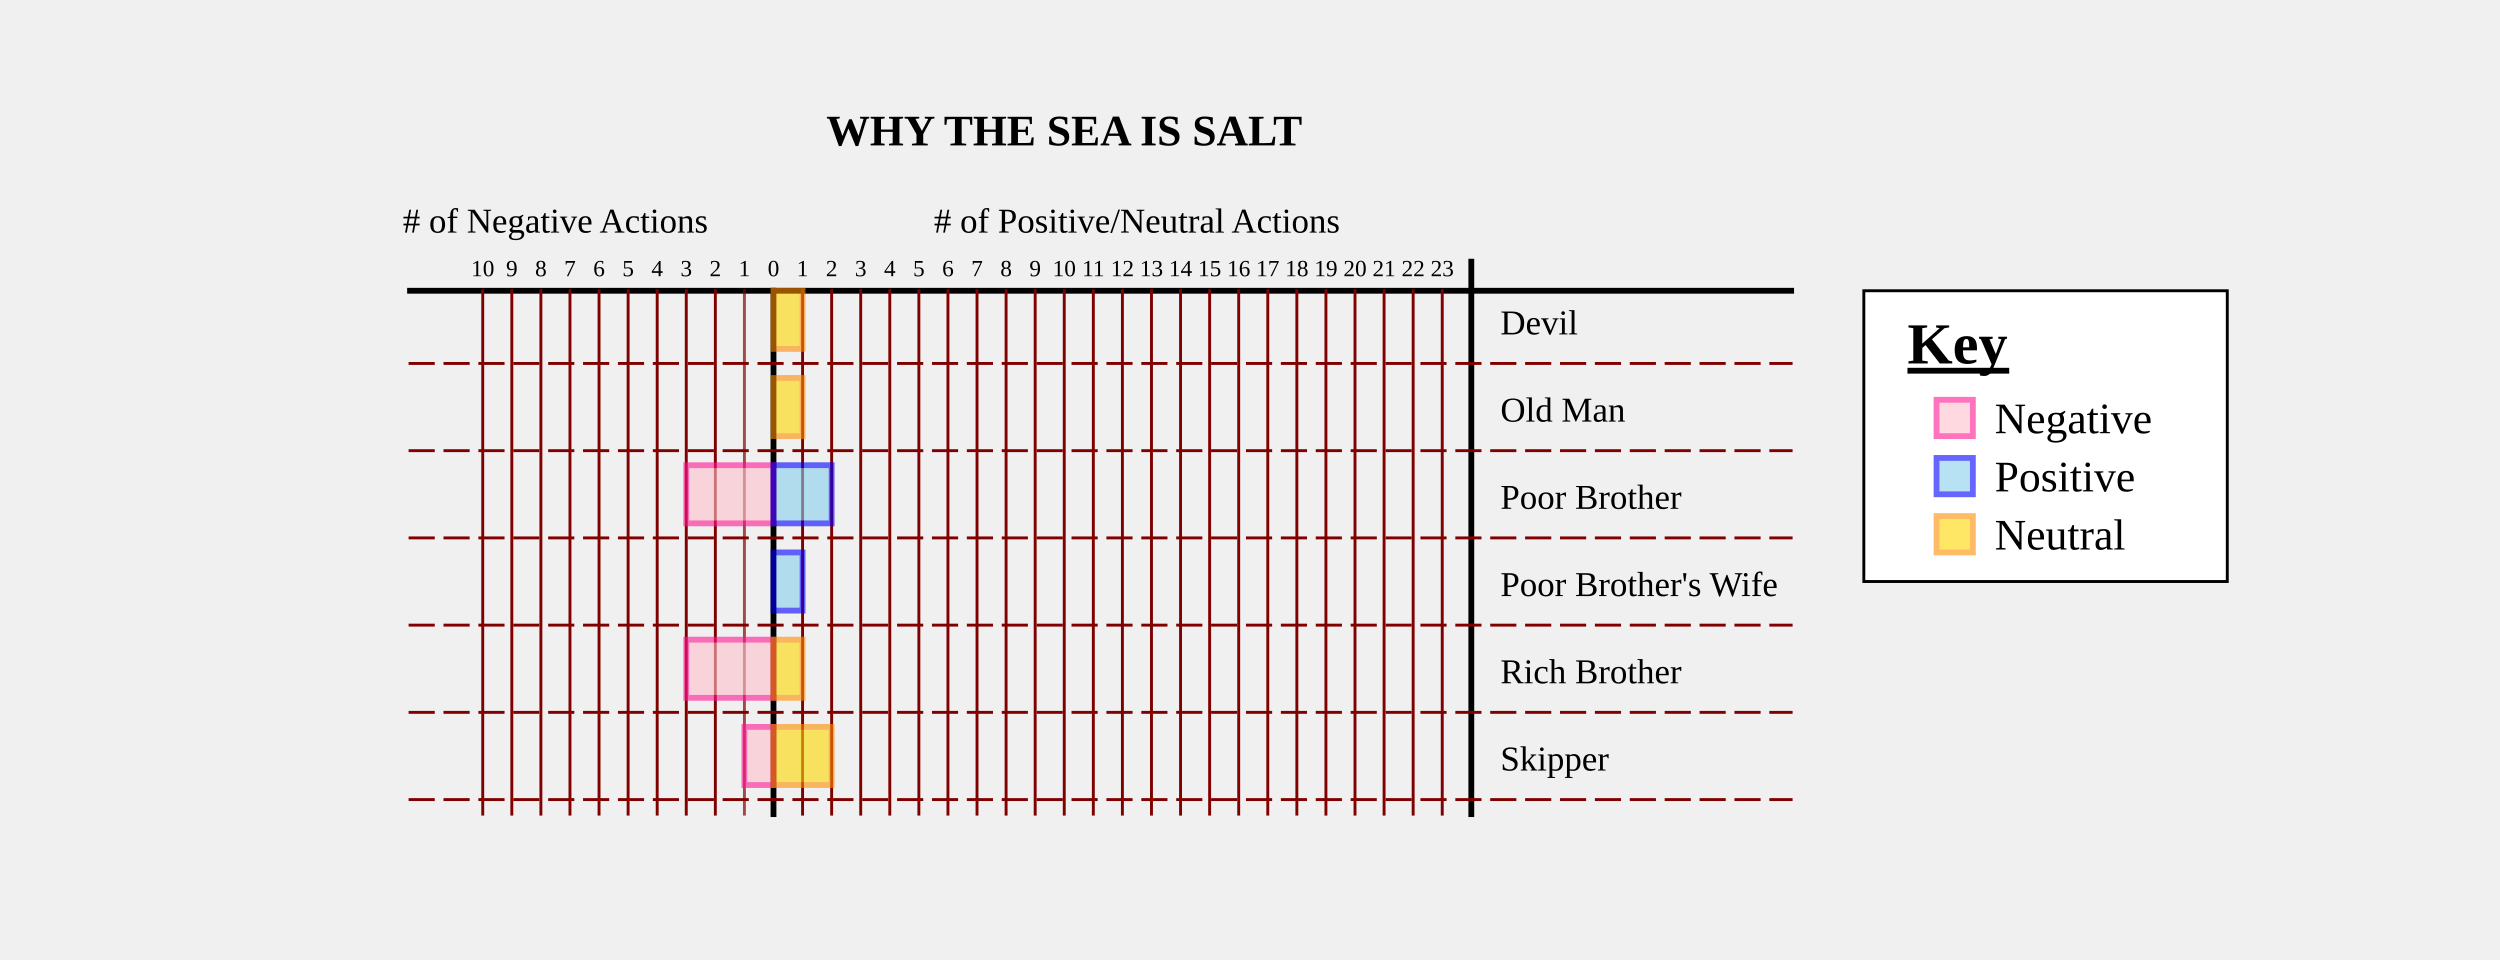
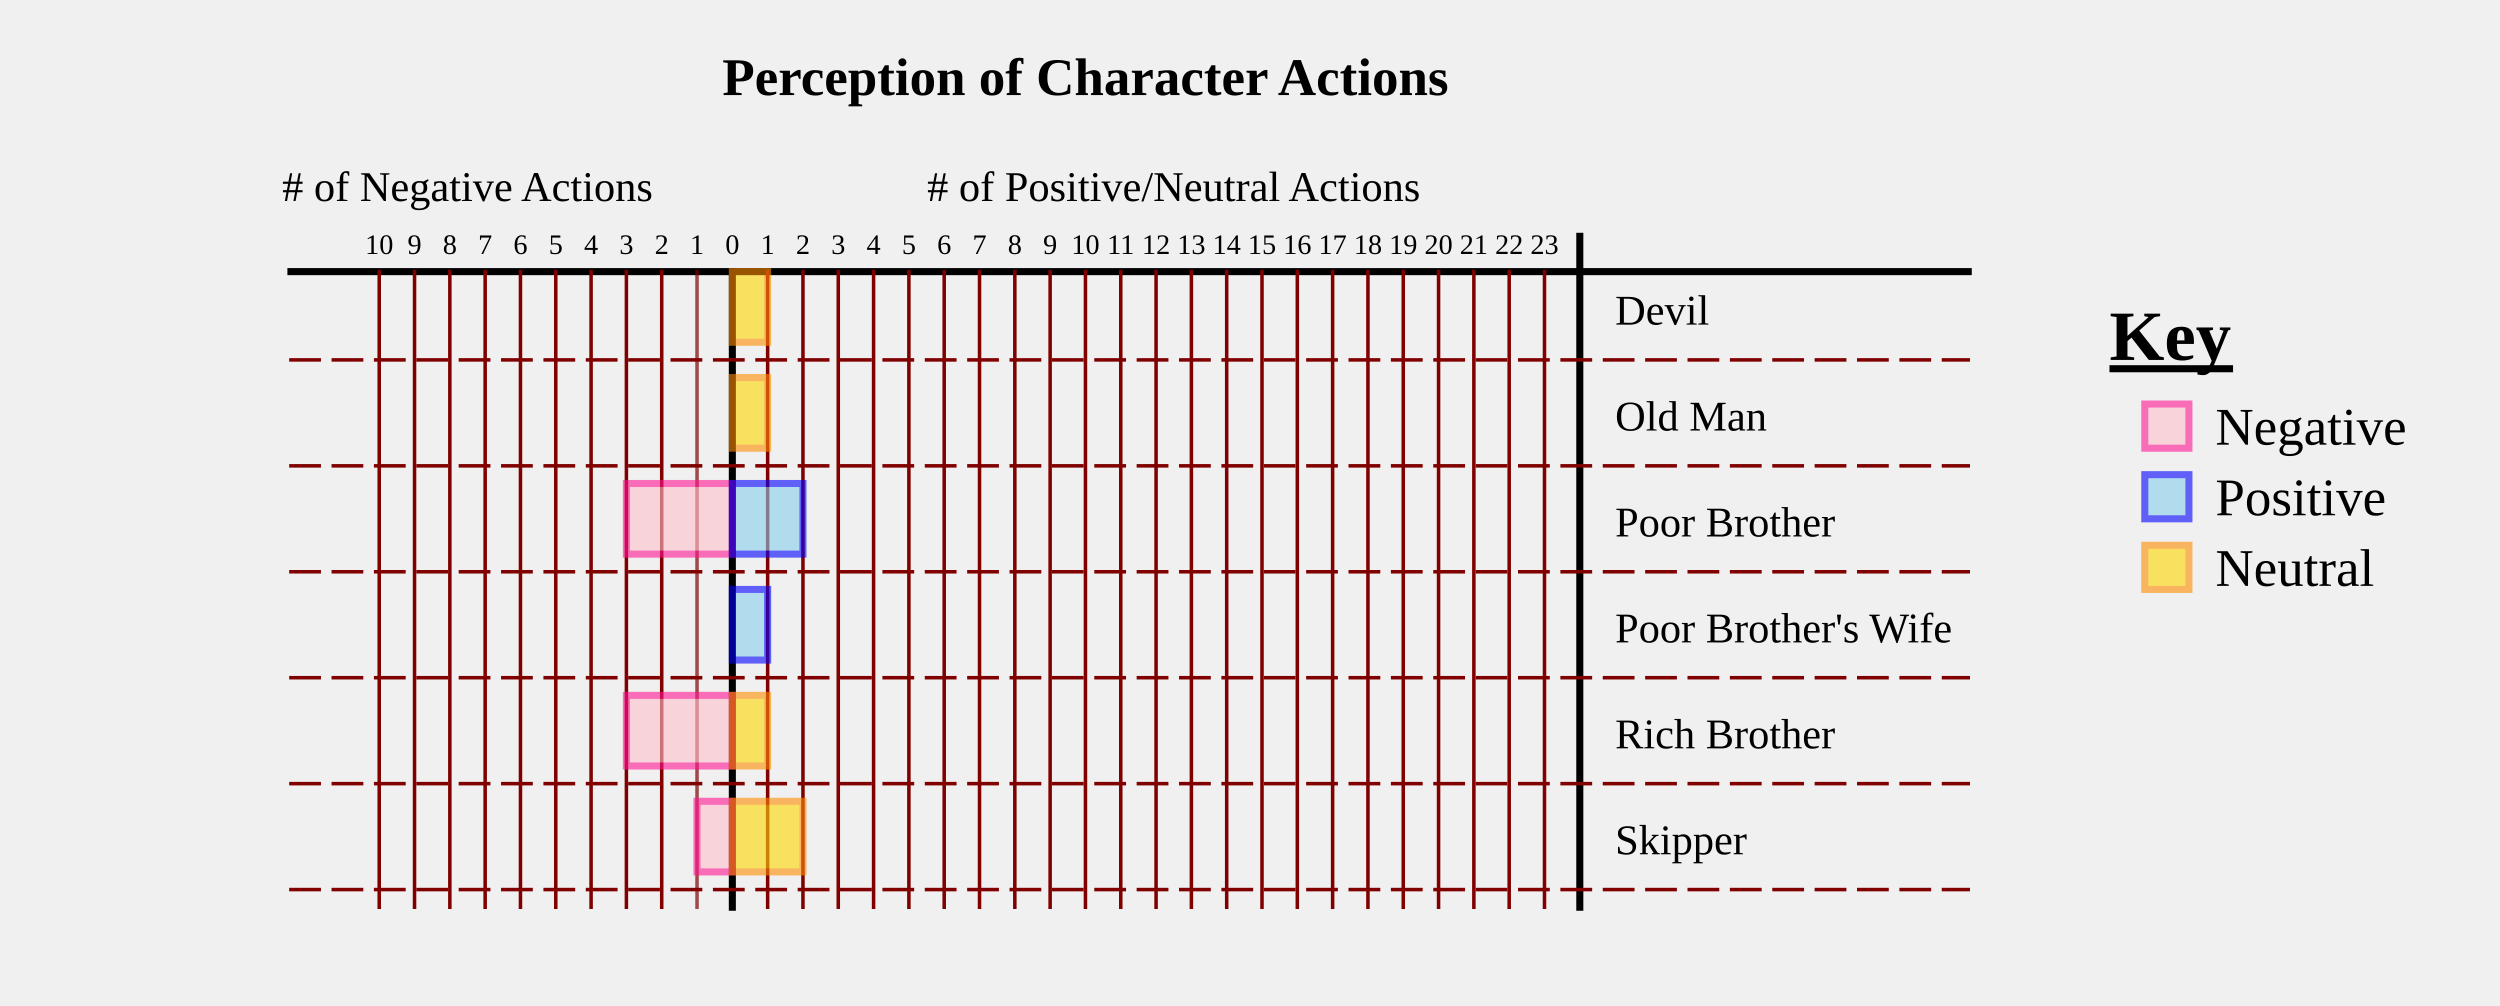
- <svg xmlns="http://www.w3.org/2000/svg" width="100%" height="330">
-   <g transform="translate(150,100)" class="13">
-     <text x="100" y="-50" text-anchor="middle" writing-mode="lr" font-weight="bold" font-size="15">WHY THE SEA IS SALT</text>
+ <svg xmlns="http://www.w3.org/2000/svg" width="100%" height="370">
+   <g transform="translate(200,100) scale(1.3)" class="13">
+     <text x="100" y="-50" text-anchor="middle" writing-mode="lr" font-weight="bold" font-size="15">Perception of Character Actions</text>
    <line x1="-125" x2="350" y1="0" y2="0" stroke="black" stroke-width="2" stroke-linecap="square" />
    <line x1="0" x2="0" y1="0" y2="180" stroke="black" stroke-width="2" stroke-linecap="square" />
    <text x="-75" y="-20" text-anchor="middle" writing-mode="lr" font-size="12"># of
                        Negative Actions</text>
    <text x="125" y="-20" text-anchor="middle" writing-mode="lr" font-size="12"># of
                        Positive/Neutral Actions</text>
    <text x="0" y="-5" text-anchor="middle" writing-mode="lr" font-size="8">0</text>
    <line x1="-10" x2="-10" y1="0" y2="180" stroke="maroon" stroke-width="1" opacity="0.7" stroke-linecap="square" />
    <text x="-10" y="-5" text-anchor="middle" writing-mode="lr" font-size="8">1</text>
    <line x1="-20" x2="-20" y1="0" y2="180" stroke="maroon" stroke-width="1" stroke-linecap="square" />
    <text x="-20" y="-5" text-anchor="middle" writing-mode="lr" font-size="8">2</text>
    <line x1="-30" x2="-30" y1="0" y2="180" stroke="maroon" stroke-width="1" stroke-linecap="square" />
    <text x="-30" y="-5" text-anchor="middle" writing-mode="lr" font-size="8">3</text>
    <line x1="-40" x2="-40" y1="0" y2="180" stroke="maroon" stroke-width="1" stroke-linecap="square" />
    <text x="-40" y="-5" text-anchor="middle" writing-mode="lr" font-size="8">4</text>
    <line x1="-50" x2="-50" y1="0" y2="180" stroke="maroon" stroke-width="1" stroke-linecap="square" />
    <text x="-50" y="-5" text-anchor="middle" writing-mode="lr" font-size="8">5</text>
    <line x1="-60" x2="-60" y1="0" y2="180" stroke="maroon" stroke-width="1" stroke-linecap="square" />
    <text x="-60" y="-5" text-anchor="middle" writing-mode="lr" font-size="8">6</text>
    <line x1="-70" x2="-70" y1="0" y2="180" stroke="maroon" stroke-width="1" stroke-linecap="square" />
    <text x="-70" y="-5" text-anchor="middle" writing-mode="lr" font-size="8">7</text>
    <line x1="-80" x2="-80" y1="0" y2="180" stroke="maroon" stroke-width="1" stroke-linecap="square" />
    <text x="-80" y="-5" text-anchor="middle" writing-mode="lr" font-size="8">8</text>
    <line x1="-90" x2="-90" y1="0" y2="180" stroke="maroon" stroke-width="1" stroke-linecap="square" />
    <text x="-90" y="-5" text-anchor="middle" writing-mode="lr" font-size="8">9</text>
    <line x1="-100" x2="-100" y1="0" y2="180" stroke="maroon" stroke-width="1" stroke-linecap="square" />
    <text x="-100" y="-5" text-anchor="middle" writing-mode="lr" font-size="8">10</text>
    <line x1="10" x2="10" y1="0" y2="180" stroke="maroon" stroke-width="1" stroke-linecap="square" />
    <text x="10" y="-5" text-anchor="middle" writing-mode="lr" font-size="8">1</text>
    <line x1="20" x2="20" y1="0" y2="180" stroke="maroon" stroke-width="1" stroke-linecap="square" />
    <text x="20" y="-5" text-anchor="middle" writing-mode="lr" font-size="8">2</text>
    <line x1="30" x2="30" y1="0" y2="180" stroke="maroon" stroke-width="1" stroke-linecap="square" />
    <text x="30" y="-5" text-anchor="middle" writing-mode="lr" font-size="8">3</text>
    <line x1="40" x2="40" y1="0" y2="180" stroke="maroon" stroke-width="1" stroke-linecap="square" />
    <text x="40" y="-5" text-anchor="middle" writing-mode="lr" font-size="8">4</text>
    <line x1="50" x2="50" y1="0" y2="180" stroke="maroon" stroke-width="1" stroke-linecap="square" />
    <text x="50" y="-5" text-anchor="middle" writing-mode="lr" font-size="8">5</text>
    <line x1="60" x2="60" y1="0" y2="180" stroke="maroon" stroke-width="1" stroke-linecap="square" />
    <text x="60" y="-5" text-anchor="middle" writing-mode="lr" font-size="8">6</text>
    <line x1="70" x2="70" y1="0" y2="180" stroke="maroon" stroke-width="1" stroke-linecap="square" />
    <text x="70" y="-5" text-anchor="middle" writing-mode="lr" font-size="8">7</text>
    <line x1="80" x2="80" y1="0" y2="180" stroke="maroon" stroke-width="1" stroke-linecap="square" />
    <text x="80" y="-5" text-anchor="middle" writing-mode="lr" font-size="8">8</text>
    <line x1="90" x2="90" y1="0" y2="180" stroke="maroon" stroke-width="1" stroke-linecap="square" />
    <text x="90" y="-5" text-anchor="middle" writing-mode="lr" font-size="8">9</text>
    <line x1="100" x2="100" y1="0" y2="180" stroke="maroon" stroke-width="1" stroke-linecap="square" />
    <text x="100" y="-5" text-anchor="middle" writing-mode="lr" font-size="8">10</text>
    <line x1="110" x2="110" y1="0" y2="180" stroke="maroon" stroke-width="1" stroke-linecap="square" />
    <text x="110" y="-5" text-anchor="middle" writing-mode="lr" font-size="8">11</text>
    <line x1="120" x2="120" y1="0" y2="180" stroke="maroon" stroke-width="1" stroke-linecap="square" />
    <text x="120" y="-5" text-anchor="middle" writing-mode="lr" font-size="8">12</text>
    <line x1="130" x2="130" y1="0" y2="180" stroke="maroon" stroke-width="1" stroke-linecap="square" />
    <text x="130" y="-5" text-anchor="middle" writing-mode="lr" font-size="8">13</text>
    <line x1="140" x2="140" y1="0" y2="180" stroke="maroon" stroke-width="1" stroke-linecap="square" />
    <text x="140" y="-5" text-anchor="middle" writing-mode="lr" font-size="8">14</text>
    <line x1="150" x2="150" y1="0" y2="180" stroke="maroon" stroke-width="1" stroke-linecap="square" />
    <text x="150" y="-5" text-anchor="middle" writing-mode="lr" font-size="8">15</text>
    <line x1="160" x2="160" y1="0" y2="180" stroke="maroon" stroke-width="1" stroke-linecap="square" />
    <text x="160" y="-5" text-anchor="middle" writing-mode="lr" font-size="8">16</text>
    <line x1="170" x2="170" y1="0" y2="180" stroke="maroon" stroke-width="1" stroke-linecap="square" />
    <text x="170" y="-5" text-anchor="middle" writing-mode="lr" font-size="8">17</text>
    <line x1="180" x2="180" y1="0" y2="180" stroke="maroon" stroke-width="1" stroke-linecap="square" />
    <text x="180" y="-5" text-anchor="middle" writing-mode="lr" font-size="8">18</text>
    <line x1="190" x2="190" y1="0" y2="180" stroke="maroon" stroke-width="1" stroke-linecap="square" />
    <text x="190" y="-5" text-anchor="middle" writing-mode="lr" font-size="8">19</text>
    <line x1="200" x2="200" y1="0" y2="180" stroke="maroon" stroke-width="1" stroke-linecap="square" />
    <text x="200" y="-5" text-anchor="middle" writing-mode="lr" font-size="8">20</text>
    <line x1="210" x2="210" y1="0" y2="180" stroke="maroon" stroke-width="1" stroke-linecap="square" />
    <text x="210" y="-5" text-anchor="middle" writing-mode="lr" font-size="8">21</text>
    <line x1="220" x2="220" y1="0" y2="180" stroke="maroon" stroke-width="1" stroke-linecap="square" />
    <text x="220" y="-5" text-anchor="middle" writing-mode="lr" font-size="8">22</text>
    <line x1="230" x2="230" y1="0" y2="180" stroke="maroon" stroke-width="1" stroke-linecap="square" />
    <text x="230" y="-5" text-anchor="middle" writing-mode="lr" font-size="8">23</text>
    <line x1="240" x2="240" y1="-10" y2="180" stroke="black" stroke-width="2" stroke-linecap="square" />
-     <rect x="375" width="125" y="0" height="100" fill="white" stroke="black" stroke-width="1" />
    <text x="390" y="25" text-anchor="start" writing-mode="lr" font-size="20" font-weight="bold">Key</text>
    <line x1="390" x2="425" y1="27.5" y2="27.5" stroke="black" stroke-width="2" />
    <rect x="400" width="12.5" y="37.5" height="12.5" fill="pink" stroke-width="2" stroke="deeppink" opacity="0.6" />
    <text x="420" y="49" text-anchor="start" writing-mode="lr" font-size="15">Negative</text>
    <rect x="400" width="12.5" y="37.5" height="12.5" fill="skyblue" stroke-width="2" stroke="blue" transform="translate(0, 20)" opacity="0.6" />
    <text x="420" y="49" text-anchor="start" writing-mode="lr" font-size="15" transform="translate(0,20)">Positive</text>
    <rect x="400" width="12.5" y="37.5" height="12.5" fill="gold" stroke-width="2" stroke="darkorange" transform="translate(0, 40)" opacity="0.6" />
    <text x="420" y="49" text-anchor="start" writing-mode="lr" font-size="15" transform="translate(0,40)">Neutral</text>
    <rect x="0" width="0" y="0" height="20" fill="pink" stroke-width="2" stroke="deeppink" opacity="0.6" />
    <rect x="0" width="0" y="0" height="20" fill="skyblue" stroke-width="2" stroke="blue" opacity="0.6" />
    <text x="250" y="15" text-anchor="start" writing-mode="lr" font-size="12">Devil</text>
    <line x1="-125" x2="350" y1="25" y2="25" stroke="maroon" stroke-dasharray="8 4" stroke-linecap="square" />
    <rect x="0" width="10" y="0" height="20" fill="gold" opacity="0.6" stroke-width="2" stroke="darkorange" />
    <rect x="0" width="0" y="30" height="20" fill="pink" stroke-width="2" stroke="deeppink" opacity="0.6" />
    <rect x="0" width="0" y="30" height="20" fill="skyblue" stroke-width="2" stroke="blue" opacity="0.6" />
    <text x="250" y="45" text-anchor="start" writing-mode="lr" font-size="12">Old Man</text>
    <line x1="-125" x2="350" y1="55" y2="55" stroke="maroon" stroke-dasharray="8 4" stroke-linecap="square" />
    <rect x="0" width="10" y="30" height="20" fill="gold" opacity="0.6" stroke-width="2" stroke="darkorange" />
    <rect x="-30" width="30" y="60" height="20" fill="pink" stroke-width="2" stroke="deeppink" opacity="0.6" />
    <rect x="0" width="20" y="60" height="20" fill="skyblue" stroke-width="2" stroke="blue" opacity="0.6" />
    <text x="250" y="75" text-anchor="start" writing-mode="lr" font-size="12">Poor Brother</text>
    <line x1="-125" x2="350" y1="85" y2="85" stroke="maroon" stroke-dasharray="8 4" stroke-linecap="square" />
    <rect x="20" width="0" y="60" height="20" fill="gold" opacity="0.6" stroke-width="2" stroke="darkorange" />
    <rect x="0" width="0" y="90" height="20" fill="pink" stroke-width="2" stroke="deeppink" opacity="0.6" />
    <rect x="0" width="10" y="90" height="20" fill="skyblue" stroke-width="2" stroke="blue" opacity="0.6" />
    <text x="250" y="105" text-anchor="start" writing-mode="lr" font-size="12">Poor Brother's Wife</text>
    <line x1="-125" x2="350" y1="115" y2="115" stroke="maroon" stroke-dasharray="8 4" stroke-linecap="square" />
    <rect x="10" width="0" y="90" height="20" fill="gold" opacity="0.6" stroke-width="2" stroke="darkorange" />
    <rect x="-30" width="30" y="120" height="20" fill="pink" stroke-width="2" stroke="deeppink" opacity="0.6" />
    <rect x="0" width="0" y="120" height="20" fill="skyblue" stroke-width="2" stroke="blue" opacity="0.6" />
    <text x="250" y="135" text-anchor="start" writing-mode="lr" font-size="12">Rich Brother</text>
    <line x1="-125" x2="350" y1="145" y2="145" stroke="maroon" stroke-dasharray="8 4" stroke-linecap="square" />
    <rect x="0" width="10" y="120" height="20" fill="gold" opacity="0.6" stroke-width="2" stroke="darkorange" />
    <rect x="-10" width="10" y="150" height="20" fill="pink" stroke-width="2" stroke="deeppink" opacity="0.6" />
    <rect x="0" width="0" y="150" height="20" fill="skyblue" stroke-width="2" stroke="blue" opacity="0.6" />
    <text x="250" y="165" text-anchor="start" writing-mode="lr" font-size="12">Skipper</text>
    <line x1="-125" x2="350" y1="175" y2="175" stroke="maroon" stroke-dasharray="8 4" stroke-linecap="square" />
    <rect x="0" width="20" y="150" height="20" fill="gold" opacity="0.6" stroke-width="2" stroke="darkorange" />
  </g>
</svg>
